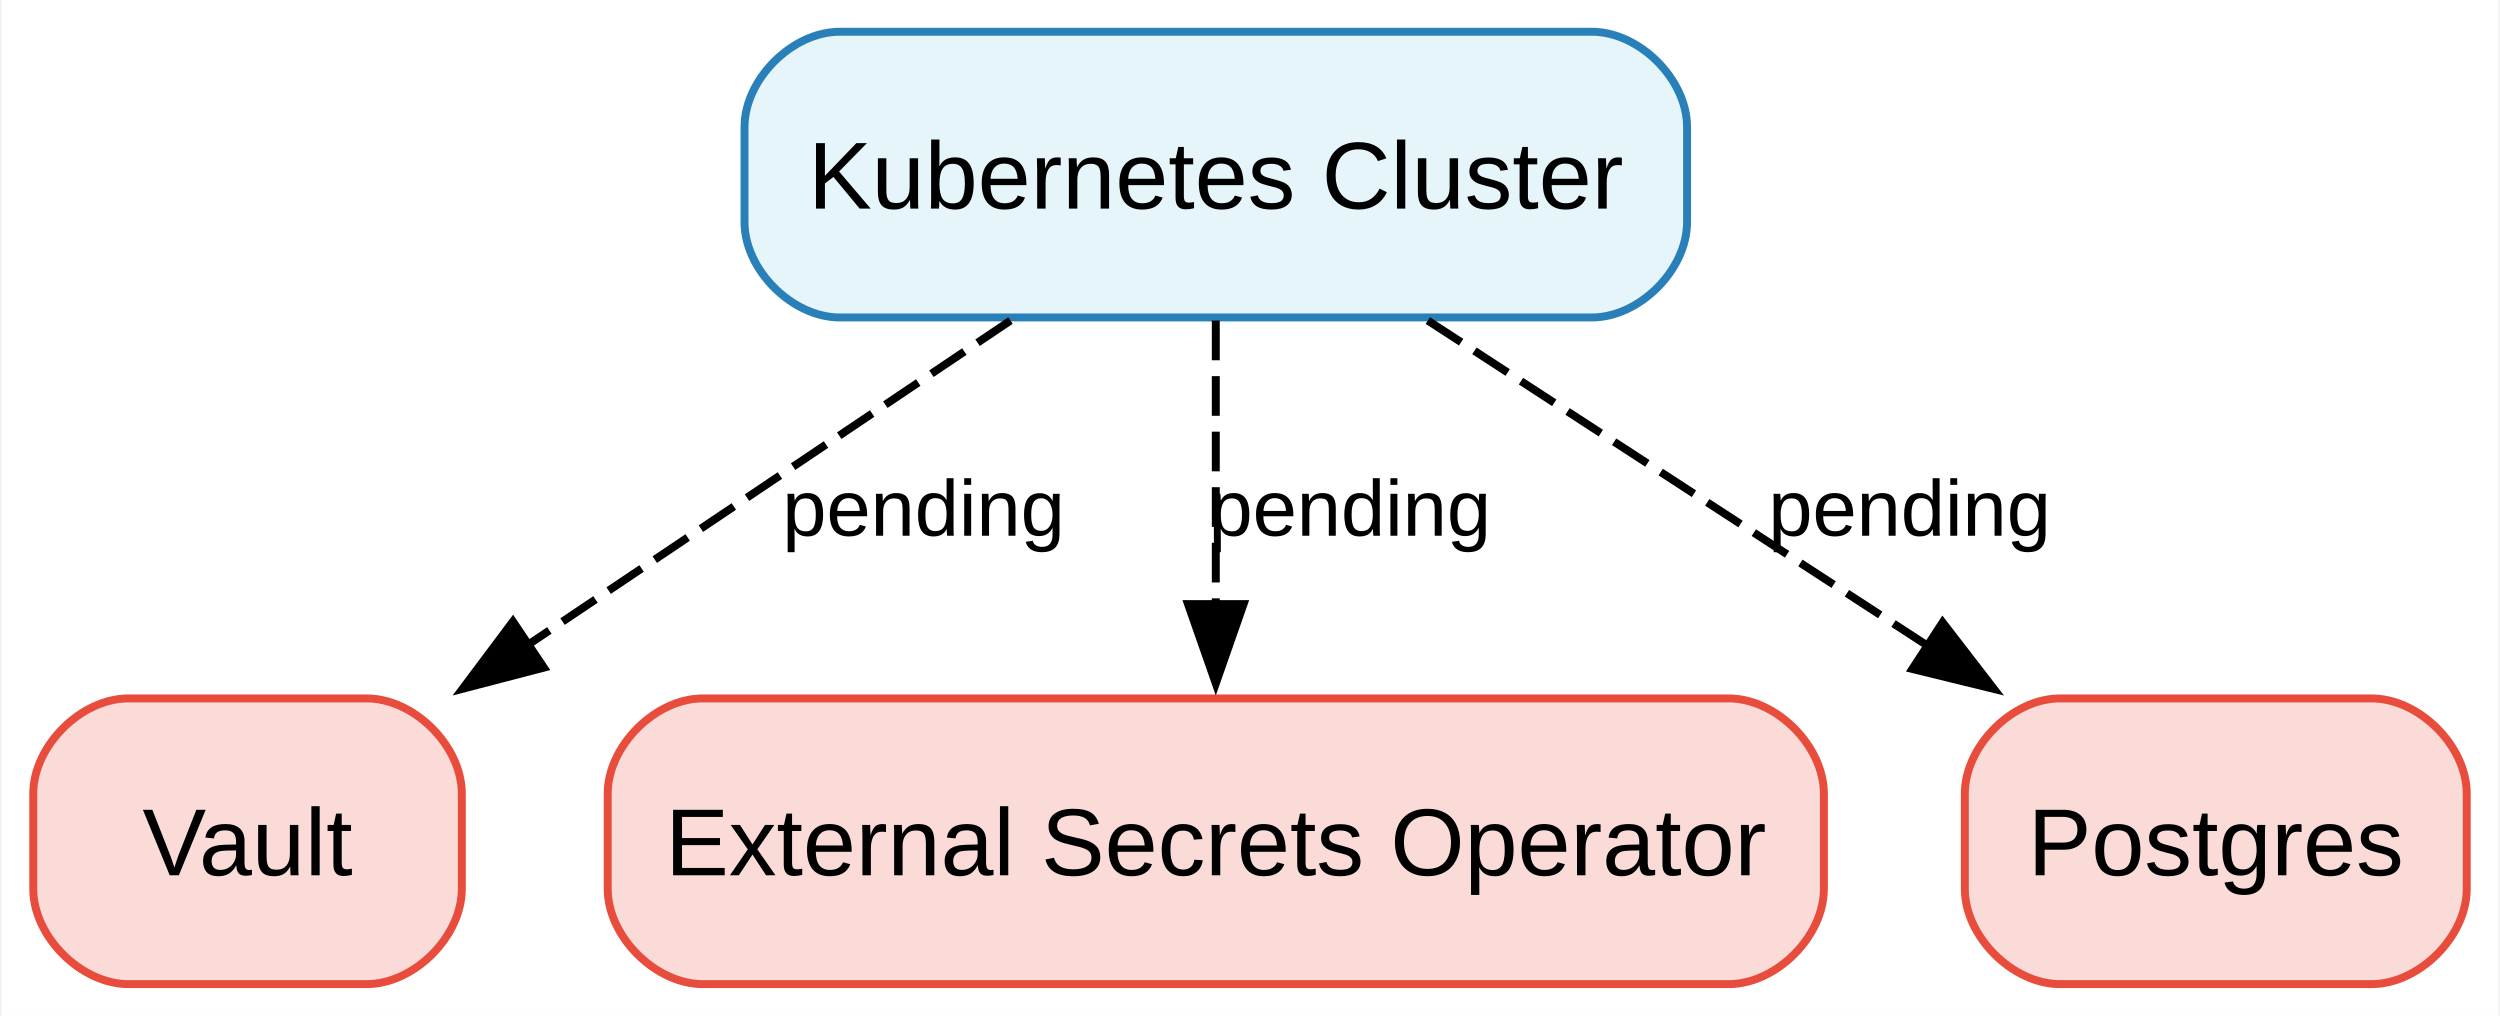
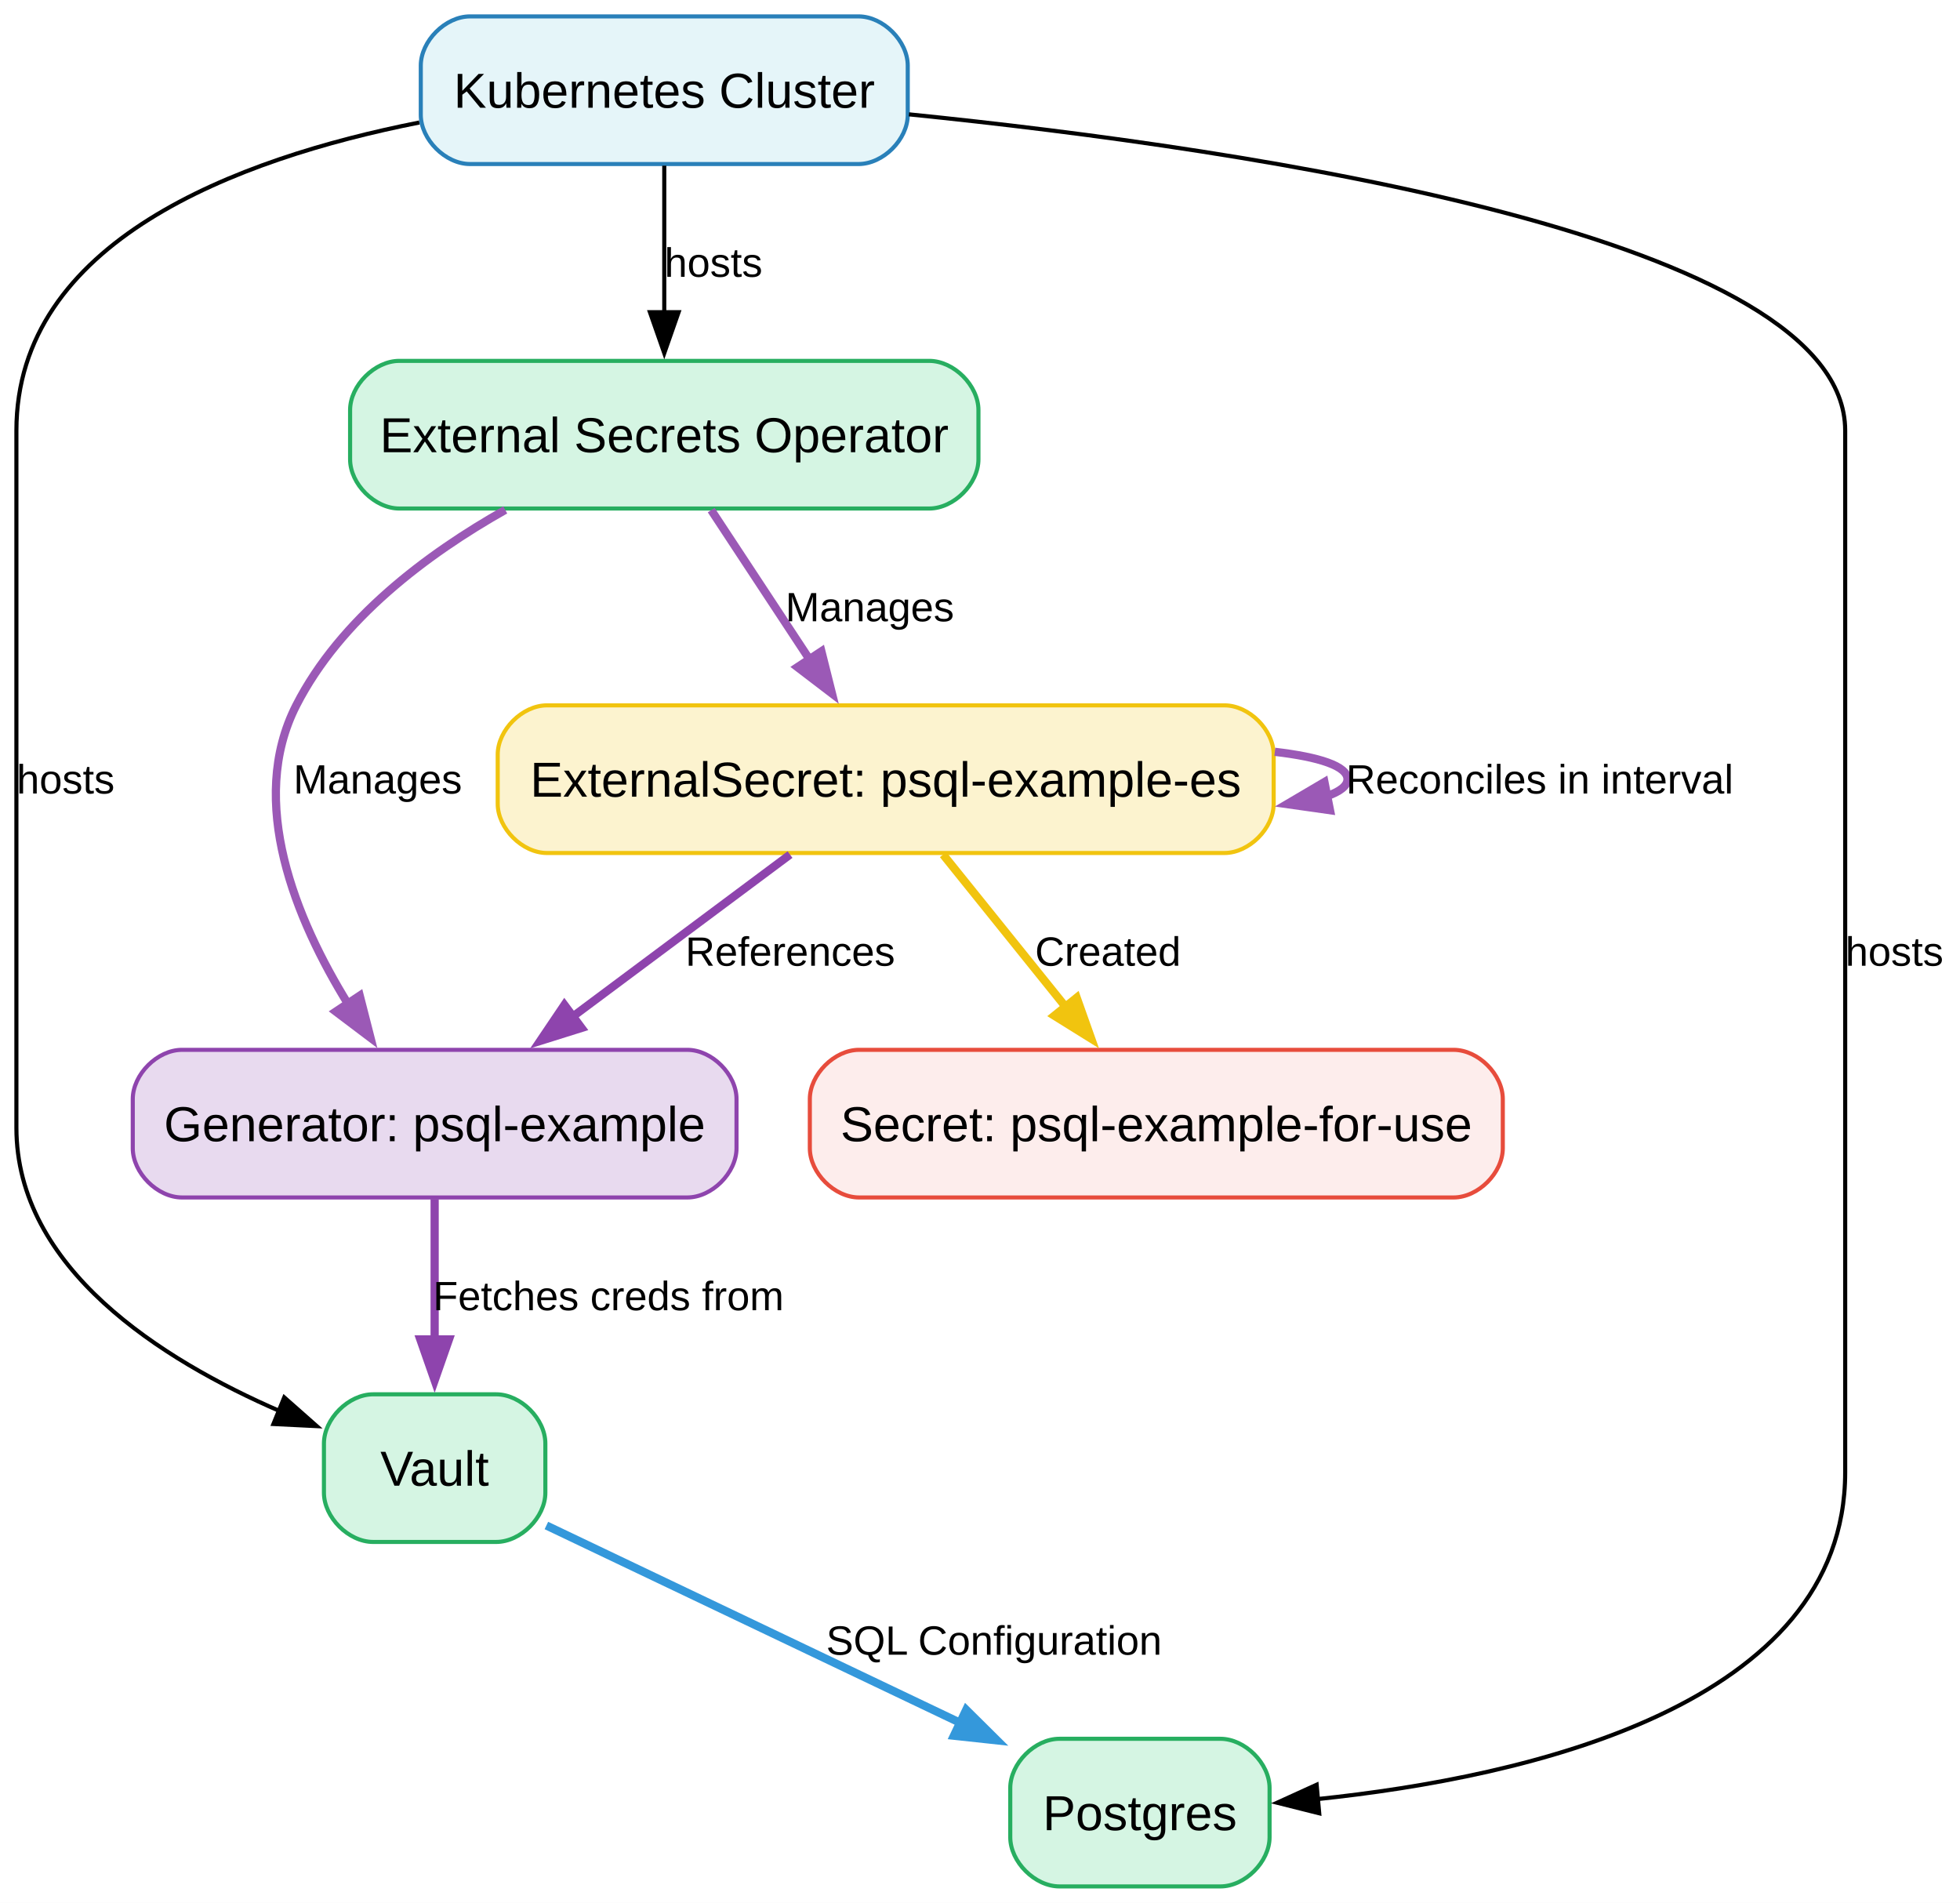
- <svg xmlns="http://www.w3.org/2000/svg" width="315pt" height="128pt" viewBox="0.00 0.00 314.62 128.00">
-   <g id="graph0" class="graph" transform="scale(1 1) rotate(0) translate(4 124)">
-     <polygon fill="white" stroke="none" points="-4,4 -4,-124 310.62,-124 310.62,4 -4,4" />
+ <svg xmlns="http://www.w3.org/2000/svg" width="478pt" height="464pt" viewBox="0.00 0.00 478.00 464.00">
+   <g id="graph0" class="graph" transform="scale(1 1) rotate(0) translate(4 460)">
+     <polygon fill="white" stroke="none" points="-4,4 -4,-460 474,-460 474,4 -4,4" />
    <g id="node1" class="node">
-       <path fill="#e5f5f9" stroke="#2980b9" d="M196.38,-120C196.38,-120 101.62,-120 101.62,-120 95.62,-120 89.62,-114 89.62,-108 89.62,-108 89.62,-96 89.62,-96 89.62,-90 95.62,-84 101.62,-84 101.62,-84 196.38,-84 196.38,-84 202.38,-84 208.38,-90 208.38,-96 208.38,-96 208.38,-108 208.38,-108 208.38,-114 202.38,-120 196.38,-120" />
-       <text text-anchor="middle" x="149" y="-97.72" font-family="Arial" font-size="12.00">Kubernetes Cluster</text>
+       <path fill="#e5f5f9" stroke="#2980b9" d="M205.38,-456C205.38,-456 110.62,-456 110.62,-456 104.62,-456 98.62,-450 98.62,-444 98.62,-444 98.62,-432 98.62,-432 98.62,-426 104.62,-420 110.62,-420 110.62,-420 205.38,-420 205.38,-420 211.38,-420 217.38,-426 217.38,-432 217.38,-432 217.38,-444 217.38,-444 217.38,-450 211.38,-456 205.38,-456" />
+       <text text-anchor="middle" x="158" y="-433.73" font-family="Arial" font-size="12.00">Kubernetes Cluster</text>
    </g>
    <g id="node2" class="node">
-       <path fill="#fadbd8" stroke="#e74c3c" d="M42,-36C42,-36 12,-36 12,-36 6,-36 0,-30 0,-24 0,-24 0,-12 0,-12 0,-6 6,0 12,0 12,0 42,0 42,0 48,0 54,-6 54,-12 54,-12 54,-24 54,-24 54,-30 48,-36 42,-36" />
-       <text text-anchor="middle" x="27" y="-13.72" font-family="Arial" font-size="12.00">Vault</text>
+       <path fill="#d5f5e3" stroke="#27ae60" d="M117,-120C117,-120 87,-120 87,-120 81,-120 75,-114 75,-108 75,-108 75,-96 75,-96 75,-90 81,-84 87,-84 87,-84 117,-84 117,-84 123,-84 129,-90 129,-96 129,-96 129,-108 129,-108 129,-114 123,-120 117,-120" />
+       <text text-anchor="middle" x="102" y="-97.72" font-family="Arial" font-size="12.00">Vault</text>
    </g>
    <g id="edge1" class="edge">
-       <path fill="none" stroke="black" stroke-dasharray="5,2" d="M123.13,-83.61C105.42,-71.71 81.71,-55.77 62.27,-42.71" />
-       <polygon fill="black" stroke="black" points="64.34,-39.88 54.09,-37.21 60.44,-45.69 64.34,-39.88" />
-       <text text-anchor="middle" x="112.18" y="-56.5" font-family="Arial" font-size="10.00">pending</text>
+       <path fill="none" stroke="black" d="M98.27,-430.13C53.52,-421.27 0,-401.05 0,-355 0,-355 0,-355 0,-185 0,-150.8 35.26,-128.47 64.32,-115.87" />
+       <polygon fill="black" stroke="black" points="65.32,-119.25 73.26,-112.24 62.68,-112.76 65.32,-119.25" />
+       <text text-anchor="middle" x="12" y="-266.5" font-family="Arial" font-size="10.00">hosts</text>
    </g>
    <g id="node3" class="node">
-       <path fill="#fadbd8" stroke="#e74c3c" d="M213.62,-36C213.62,-36 84.37,-36 84.37,-36 78.38,-36 72.38,-30 72.38,-24 72.38,-24 72.38,-12 72.38,-12 72.38,-6 78.38,0 84.38,0 84.38,0 213.62,0 213.62,0 219.62,0 225.62,-6 225.62,-12 225.62,-12 225.62,-24 225.62,-24 225.62,-30 219.62,-36 213.62,-36" />
-       <text text-anchor="middle" x="149" y="-13.72" font-family="Arial" font-size="12.00">External Secrets Operator</text>
+       <path fill="#d5f5e3" stroke="#27ae60" d="M222.62,-372C222.62,-372 93.37,-372 93.37,-372 87.38,-372 81.38,-366 81.38,-360 81.38,-360 81.38,-348 81.38,-348 81.38,-342 87.38,-336 93.38,-336 93.38,-336 222.62,-336 222.62,-336 228.62,-336 234.62,-342 234.62,-348 234.62,-348 234.62,-360 234.62,-360 234.62,-366 228.62,-372 222.62,-372" />
+       <text text-anchor="middle" x="158" y="-349.73" font-family="Arial" font-size="12.00">External Secrets Operator</text>
    </g>
    <g id="edge2" class="edge">
-       <path fill="none" stroke="black" stroke-dasharray="5,2" d="M149,-83.61C149,-73.17 149,-59.64 149,-47.66" />
-       <polygon fill="black" stroke="black" points="152.5,-47.88 149,-37.88 145.5,-47.88 152.5,-47.88" />
-       <text text-anchor="middle" x="165.88" y="-56.5" font-family="Arial" font-size="10.00">pending</text>
+       <path fill="none" stroke="black" d="M158,-419.61C158,-409.17 158,-395.64 158,-383.66" />
+       <polygon fill="black" stroke="black" points="161.5,-383.88 158,-373.88 154.5,-383.88 161.5,-383.88" />
+       <text text-anchor="middle" x="170" y="-392.5" font-family="Arial" font-size="10.00">hosts</text>
    </g>
    <g id="node4" class="node">
-       <path fill="#fadbd8" stroke="#e74c3c" d="M294.62,-36C294.62,-36 255.38,-36 255.38,-36 249.38,-36 243.38,-30 243.38,-24 243.38,-24 243.38,-12 243.38,-12 243.38,-6 249.38,0 255.38,0 255.38,0 294.62,0 294.62,0 300.62,0 306.62,-6 306.62,-12 306.62,-12 306.62,-24 306.62,-24 306.62,-30 300.62,-36 294.62,-36" />
-       <text text-anchor="middle" x="275" y="-13.72" font-family="Arial" font-size="12.00">Postgres</text>
+       <path fill="#d5f5e3" stroke="#27ae60" d="M293.62,-36C293.62,-36 254.38,-36 254.38,-36 248.38,-36 242.38,-30 242.38,-24 242.38,-24 242.38,-12 242.38,-12 242.38,-6 248.38,0 254.38,0 254.38,0 293.62,0 293.62,0 299.62,0 305.62,-6 305.62,-12 305.62,-12 305.62,-24 305.62,-24 305.62,-30 299.62,-36 293.62,-36" />
+       <text text-anchor="middle" x="274" y="-13.72" font-family="Arial" font-size="12.00">Postgres</text>
    </g>
    <g id="edge3" class="edge">
-       <path fill="none" stroke="black" stroke-dasharray="5,2" d="M175.72,-83.61C194.1,-71.65 218.72,-55.63 238.85,-42.53" />
-       <polygon fill="black" stroke="black" points="240.58,-45.58 247.05,-37.19 236.76,-39.71 240.58,-45.58" />
-       <text text-anchor="middle" x="236.42" y="-56.5" font-family="Arial" font-size="10.00">pending</text>
+       <path fill="none" stroke="black" d="M217.67,-432.12C302.03,-423.56 446,-402.05 446,-355 446,-355 446,-355 446,-101 446,-44.07 368.27,-26.62 317.32,-21.3" />
+       <polygon fill="black" stroke="black" points="317.73,-17.83 307.46,-20.41 317.1,-24.8 317.73,-17.83" />
+       <text text-anchor="middle" x="458" y="-224.5" font-family="Arial" font-size="10.00">hosts</text>
+     </g>
+     <g id="edge4" class="edge">
+       <path fill="none" stroke="#3498db" stroke-width="2" d="M129.25,-88.01C156.38,-75.07 198.46,-55.02 230.26,-39.85" />
+       <polygon fill="#3498db" stroke="#3498db" stroke-width="2" points="231.64,-43.07 239.17,-35.61 228.63,-36.75 231.64,-43.07" />
+       <text text-anchor="middle" x="238.42" y="-56.5" font-family="Arial" font-size="10.00">SQL Configuration</text>
+     </g>
+     <g id="node5" class="node">
+       <path fill="#e8daef" stroke="#8e44ad" d="M163.62,-204C163.62,-204 40.38,-204 40.38,-204 34.38,-204 28.38,-198 28.38,-192 28.38,-192 28.38,-180 28.38,-180 28.38,-174 34.38,-168 40.38,-168 40.38,-168 163.62,-168 163.62,-168 169.62,-168 175.62,-174 175.62,-180 175.62,-180 175.62,-192 175.62,-192 175.62,-198 169.62,-204 163.62,-204" />
+       <text text-anchor="middle" x="102" y="-181.72" font-family="Arial" font-size="12.00">Generator: psql-example</text>
+     </g>
+     <g id="edge5" class="edge">
+       <path fill="none" stroke="#9b59b6" stroke-width="2" d="M119.21,-335.66C100.15,-324.9 79.01,-309.08 68.25,-288 56.26,-264.52 68.1,-235.86 80.94,-215.08" />
+       <polygon fill="#9b59b6" stroke="#9b59b6" stroke-width="2" points="83.73,-217.21 86.36,-206.94 77.9,-213.33 83.73,-217.21" />
+       <text text-anchor="middle" x="88.12" y="-266.5" font-family="Arial" font-size="10.00">Manages</text>
+     </g>
+     <g id="node6" class="node">
+       <path fill="#fcf3cf" stroke="#f1c40f" d="M294.62,-288C294.62,-288 129.38,-288 129.38,-288 123.38,-288 117.38,-282 117.38,-276 117.38,-276 117.38,-264 117.38,-264 117.38,-258 123.38,-252 129.38,-252 129.38,-252 294.62,-252 294.62,-252 300.62,-252 306.62,-258 306.62,-264 306.62,-264 306.62,-276 306.62,-276 306.62,-282 300.62,-288 294.62,-288" />
+       <text text-anchor="middle" x="212" y="-265.73" font-family="Arial" font-size="12.00">ExternalSecret: psql-example-es</text>
+     </g>
+     <g id="edge7" class="edge">
+       <path fill="none" stroke="#9b59b6" stroke-width="2" d="M169.45,-335.61C176.47,-324.96 185.61,-311.07 193.62,-298.91" />
+       <polygon fill="#9b59b6" stroke="#9b59b6" stroke-width="2" points="196.32,-301.17 198.9,-290.89 190.48,-297.32 196.32,-301.17" />
+       <text text-anchor="middle" x="208.11" y="-308.5" font-family="Arial" font-size="10.00">Manages</text>
+     </g>
+     <g id="edge6" class="edge">
+       <path fill="none" stroke="#8e44ad" stroke-width="2" d="M102,-167.61C102,-157.61 102,-144.76 102,-133.16" />
+       <polygon fill="#8e44ad" stroke="#8e44ad" stroke-width="2" points="105.5,-133.39 102,-123.39 98.5,-133.39 105.5,-133.39" />
+       <text text-anchor="middle" x="144.38" y="-140.5" font-family="Arial" font-size="10.00">Fetches creds from</text>
+     </g>
+     <g id="edge8" class="edge">
+       <path fill="none" stroke="#8e44ad" stroke-width="2" d="M188.67,-251.61C173.21,-240.09 152.69,-224.79 135.5,-211.97" />
+       <polygon fill="#8e44ad" stroke="#8e44ad" stroke-width="2" points="137.83,-209.34 127.72,-206.17 133.65,-214.96 137.83,-209.34" />
+       <text text-anchor="middle" x="188.71" y="-224.5" font-family="Arial" font-size="10.00">References</text>
+     </g>
+     <g id="edge10" class="edge">
+       <path fill="none" stroke="#9b59b6" stroke-width="2" d="M306.9,-276.67C317.65,-275.42 324.62,-273.2 324.62,-270 324.62,-268.35 322.77,-266.96 319.5,-265.83" />
+       <polygon fill="#9b59b6" stroke="#9b59b6" stroke-width="2" points="320.36,-262.43 309.87,-263.92 319,-269.3 320.36,-262.43" />
+       <text text-anchor="middle" x="371.5" y="-266.5" font-family="Arial" font-size="10.00">Reconciles in interval</text>
+     </g>
+     <g id="node7" class="node">
+       <path fill="#fdedec" stroke="#e74c3c" d="M350.5,-204C350.5,-204 205.5,-204 205.5,-204 199.5,-204 193.5,-198 193.5,-192 193.5,-192 193.5,-180 193.5,-180 193.5,-174 199.5,-168 205.5,-168 205.5,-168 350.5,-168 350.5,-168 356.5,-168 362.5,-174 362.5,-180 362.5,-180 362.5,-192 362.5,-192 362.5,-198 356.5,-204 350.5,-204" />
+       <text text-anchor="middle" x="278" y="-181.72" font-family="Arial" font-size="12.00">Secret: psql-example-for-use</text>
+     </g>
+     <g id="edge9" class="edge">
+       <path fill="none" stroke="#f1c40f" stroke-width="2" d="M226,-251.61C234.75,-240.74 246.2,-226.51 256.13,-214.17" />
+       <polygon fill="#f1c40f" stroke="#f1c40f" stroke-width="2" points="258.58,-216.71 262.13,-206.72 253.13,-212.32 258.58,-216.71" />
+       <text text-anchor="middle" x="266.2" y="-224.5" font-family="Arial" font-size="10.00">Created</text>
    </g>
  </g>
</svg>
